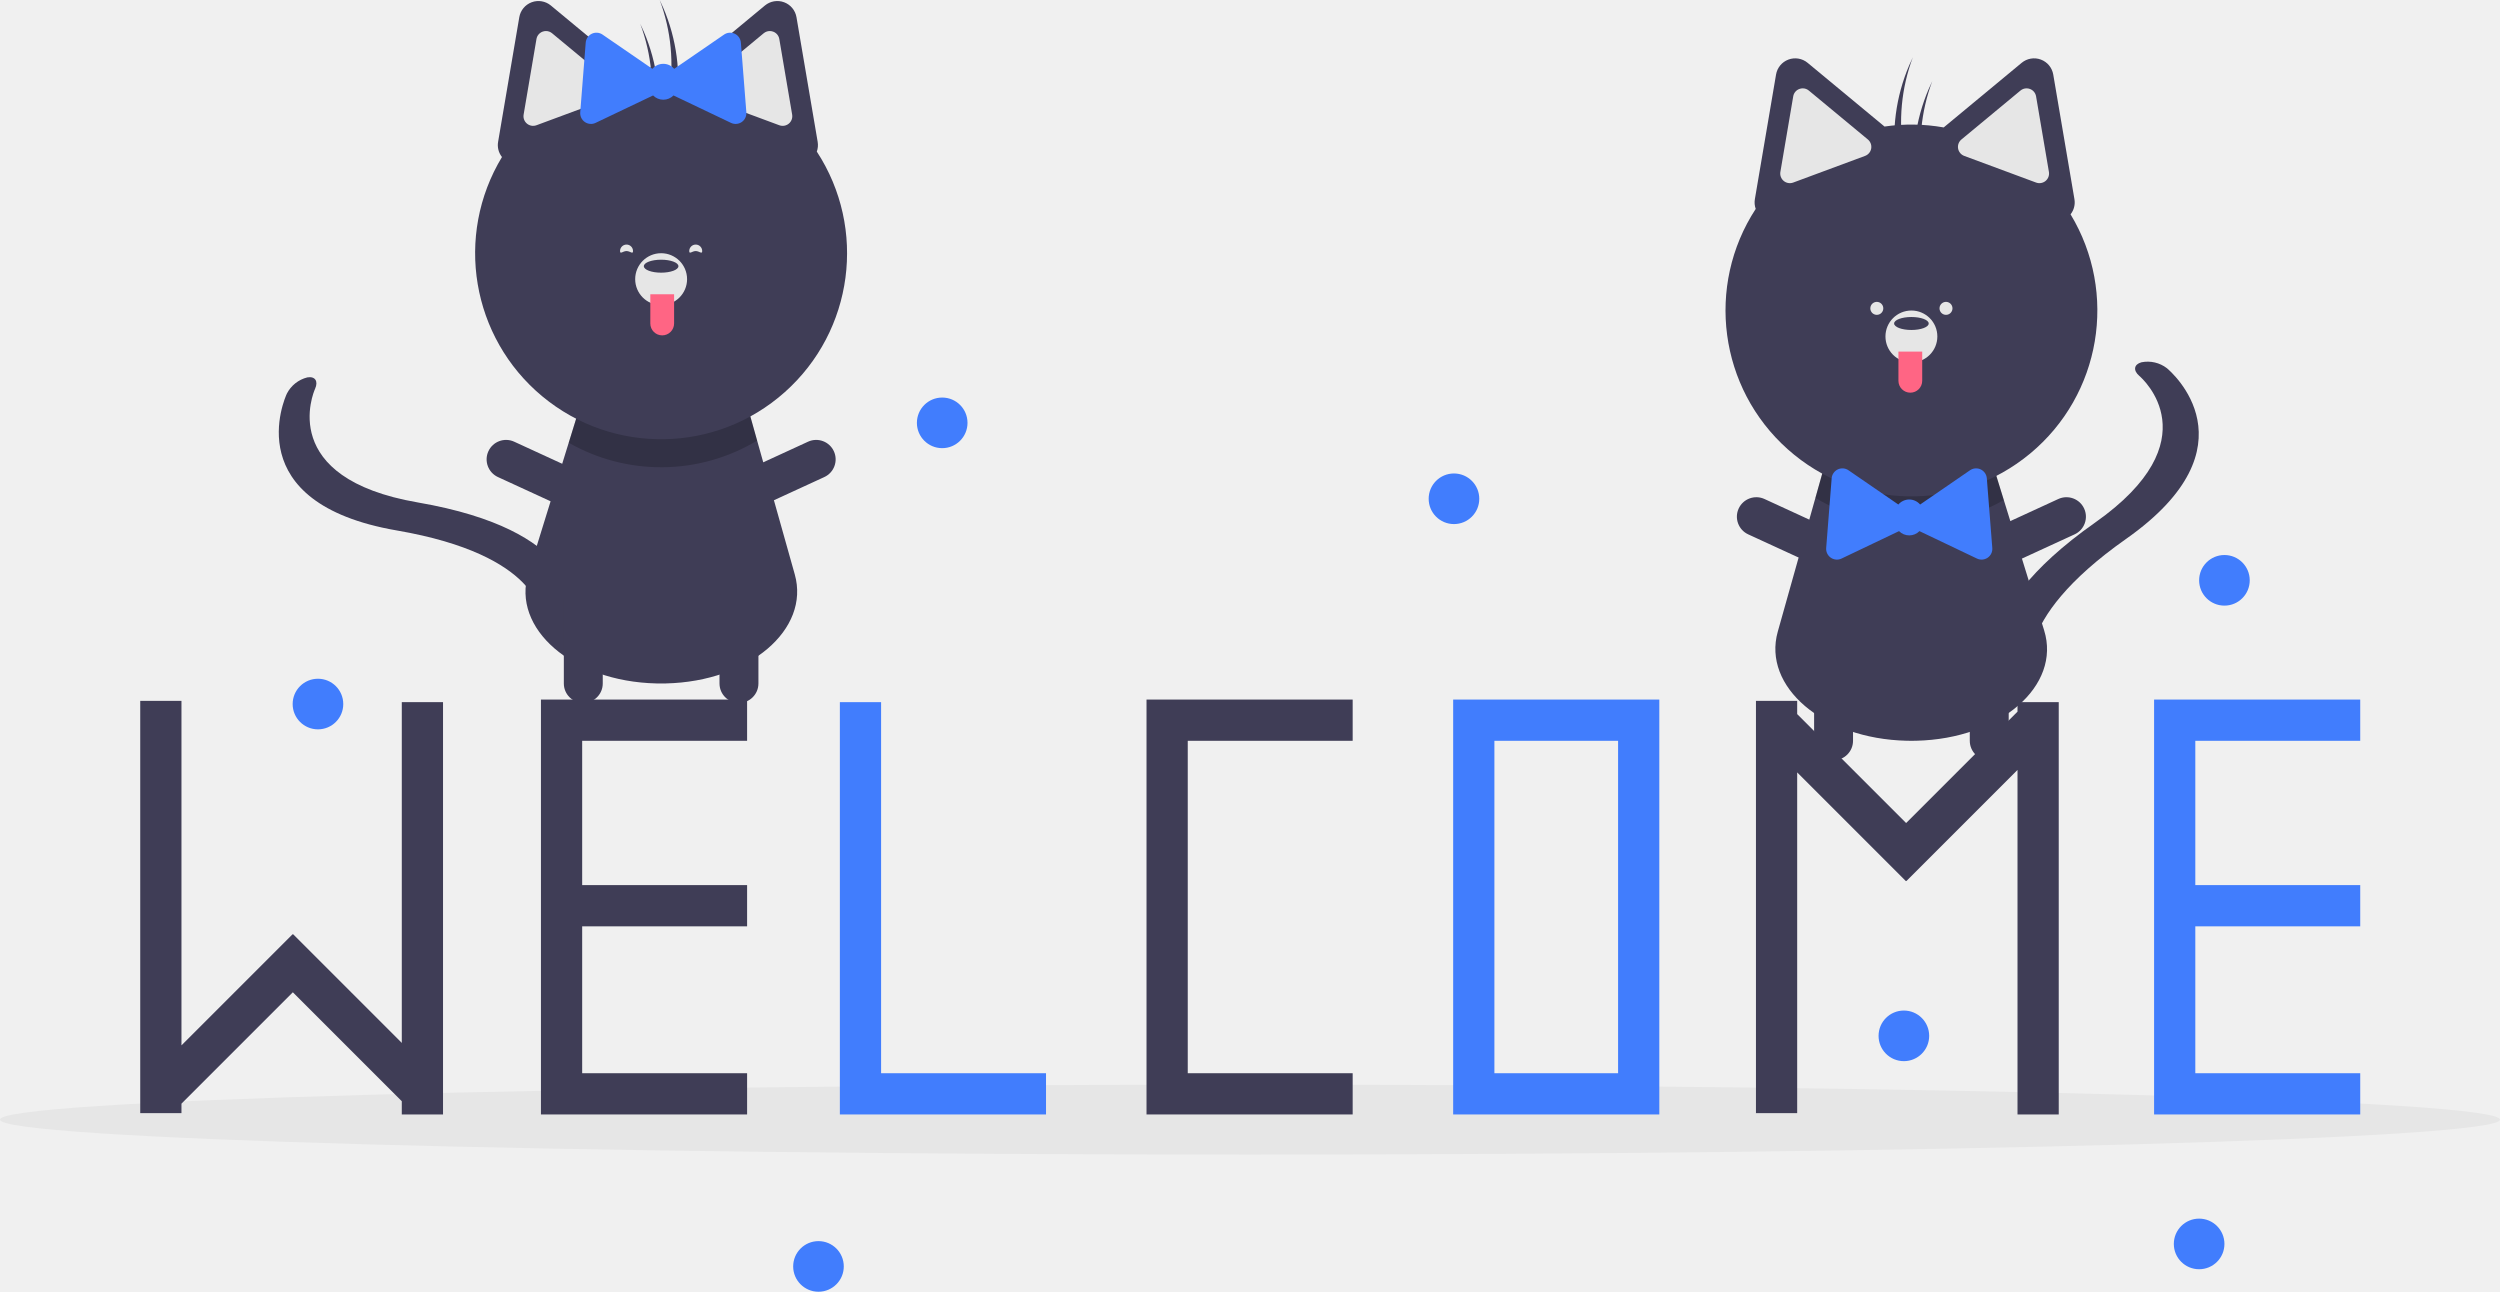
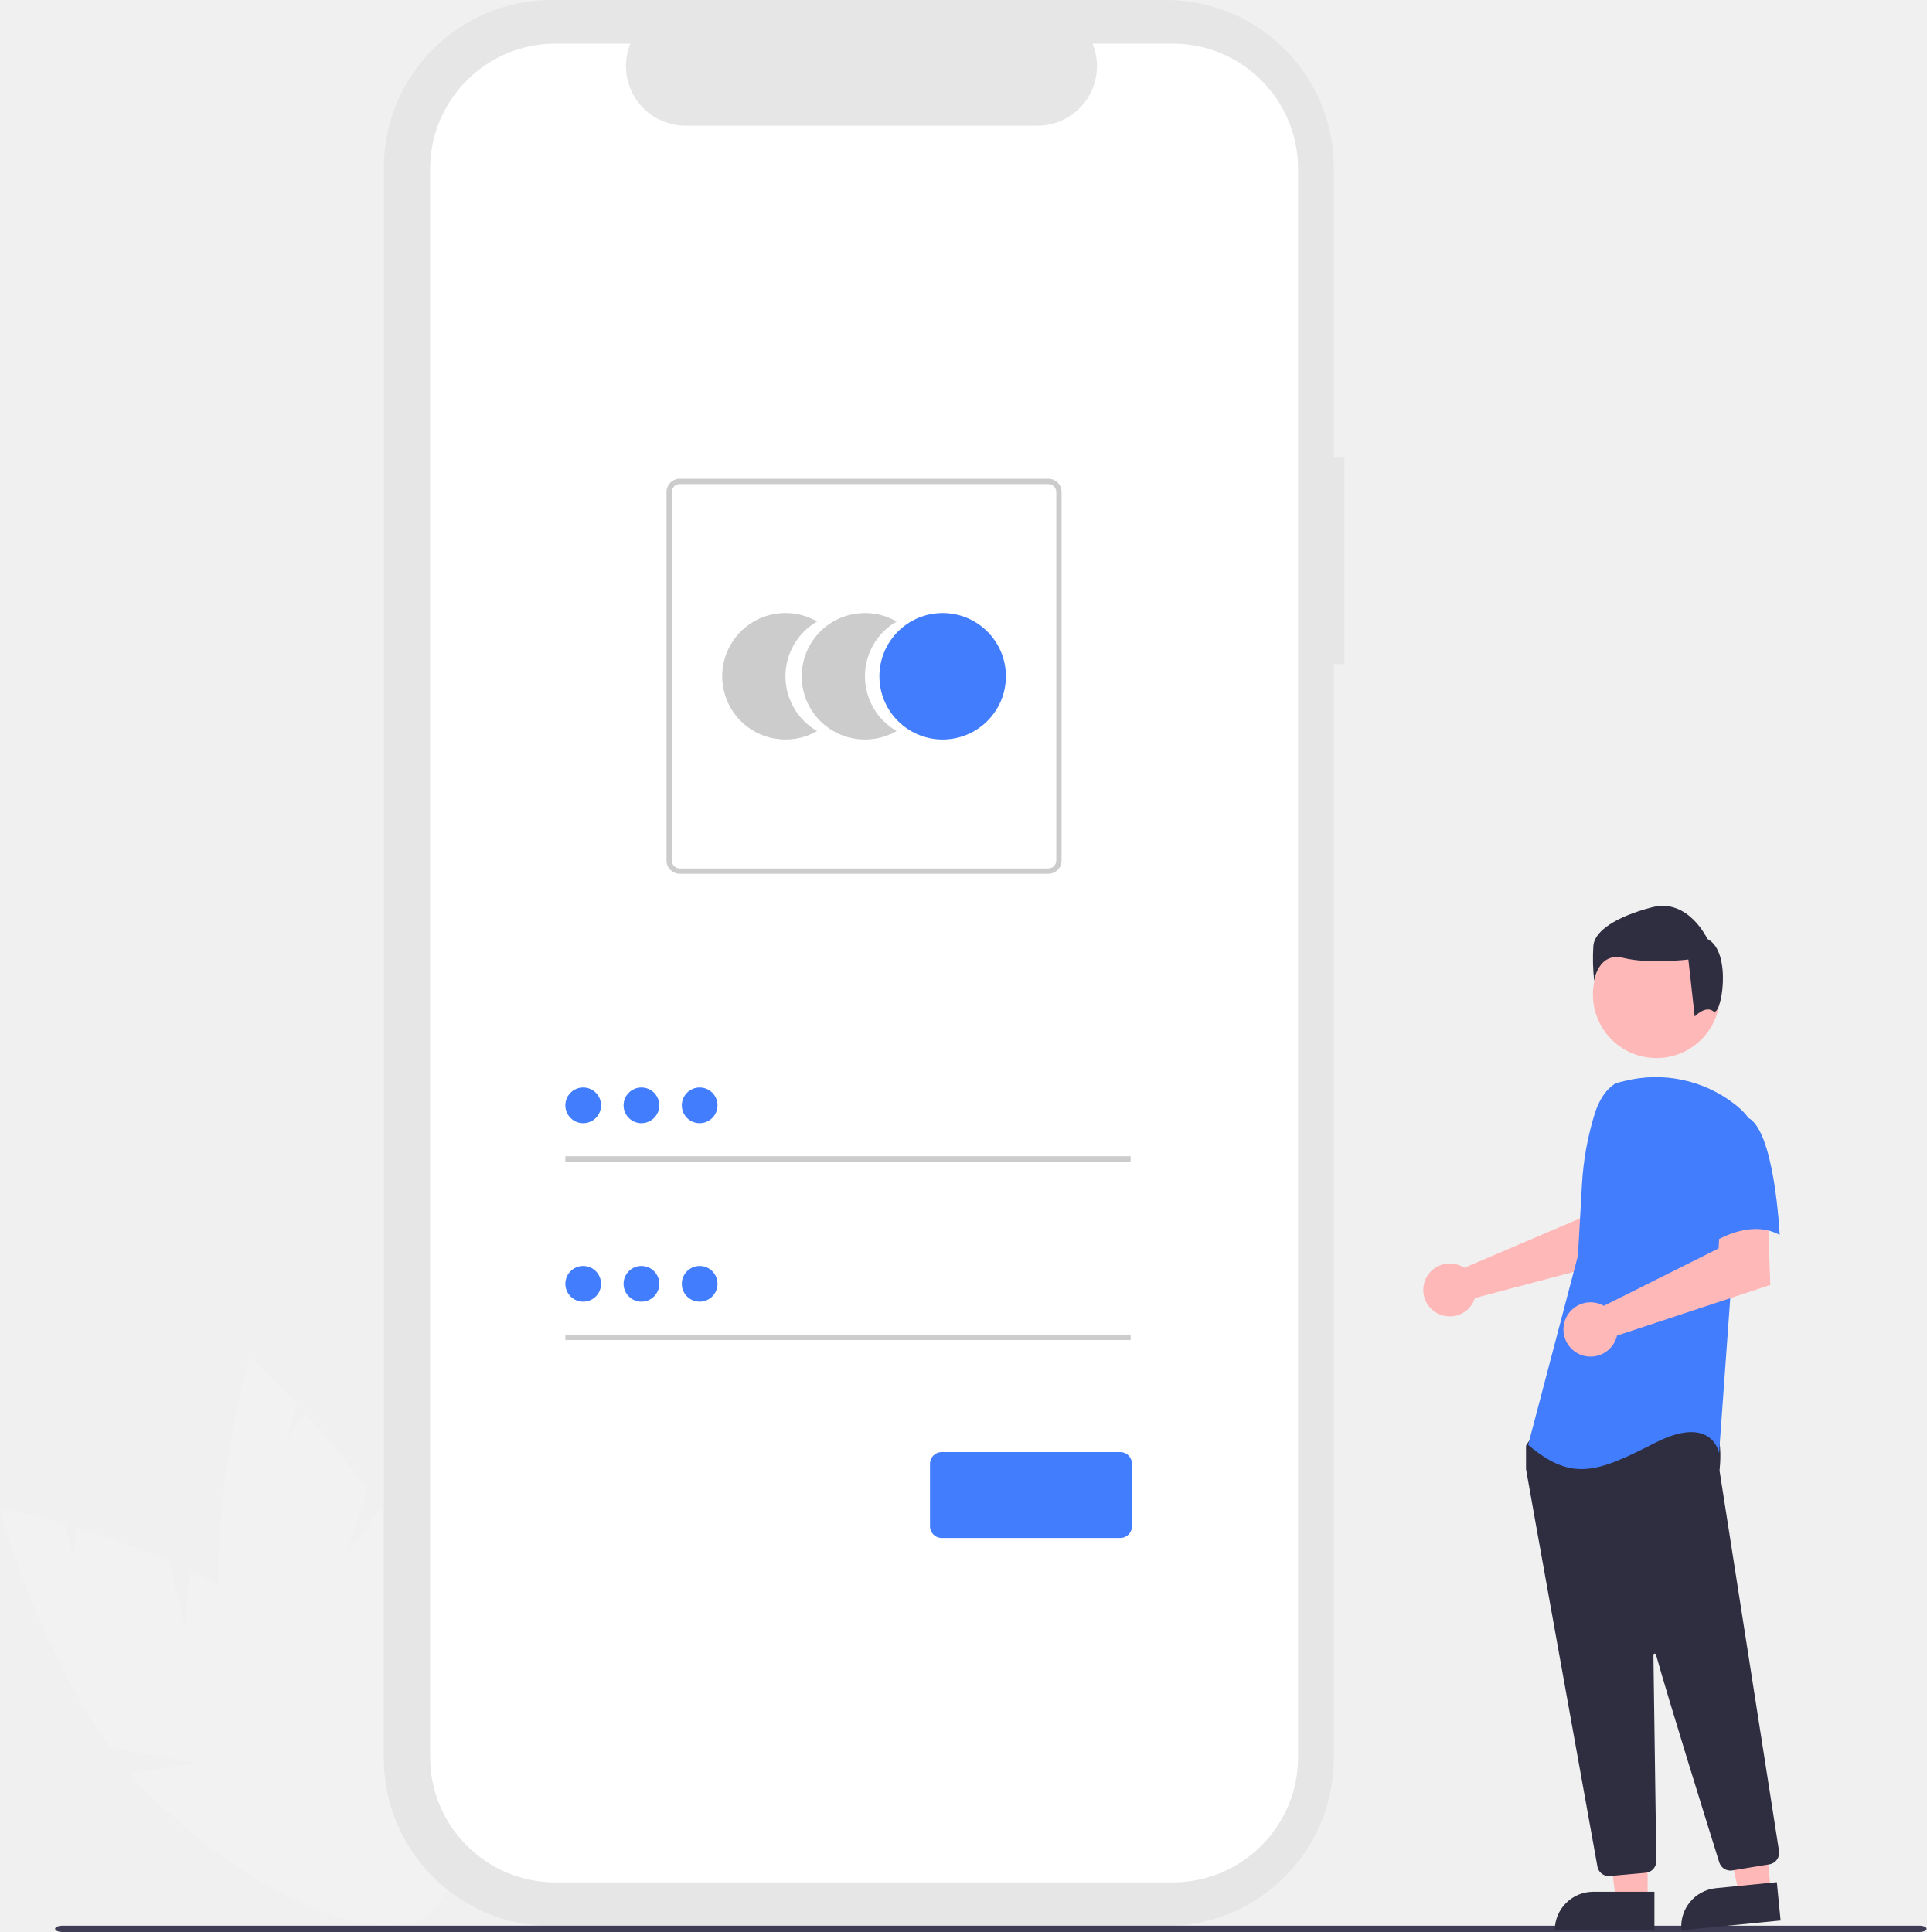
- <svg xmlns="http://www.w3.org/2000/svg" id="a767eac7-073f-42f5-be07-7b01228cc98c" data-name="Layer 1" width="889.076" height="459.38" viewBox="0 0 889.076 459.38">
-   <ellipse cx="444.538" cy="398.169" rx="444.538" ry="12.435" fill="#e6e6e6" />
-   <path d="M836.907,483.742c-.561.008-1.123.015-1.692.015s-1.13-.008-1.692-.015c-29.757-.677-51.326-19.269-45.836-38.777l13.387-47.589,3.383-12.041,59.976,1.023,3.645,11.78,14.348,46.366C888.502,464.119,866.934,483.065,836.907,483.742Z" transform="translate(-155.4622 -220.3102)" fill="#3f3d56" />
-   <path d="M868.079,398.137a66.201,66.201,0,0,1-67.004-.761l3.383-12.041,59.976,1.023Z" transform="translate(-155.4622 -220.3102)" opacity="0.2" />
-   <path d="M865.548,446.544c2.591-9.656,11.106-23.585,34.987-40.38,41.648-29.294,16.803-51.259,15.727-52.18-2.258-1.93-1.925-4.098.775-4.839a11.224,11.224,0,0,1,9.034,2.103c1.348,1.115,32.459,27.683-14.537,60.734-42.295,29.75-33.302,49.169-33.199,49.355,1.133,2.077-.684,3.739-4.063,3.716s-7.039-1.723-8.176-3.797C865.856,460.818,863.135,455.533,865.548,446.544Z" transform="translate(-155.4622 -220.3102)" fill="#3f3d56" />
-   <path d="M807.534,490.677a6.92,6.92,0,0,1-6.92-6.92V453.769a6.92,6.92,0,0,1,13.841,0v29.988A6.92,6.92,0,0,1,807.534,490.677Z" transform="translate(-155.4622 -220.3102)" fill="#3f3d56" />
-   <path d="M813.602,419.484a6.92,6.92,0,0,1-9.179,3.394l-27.243-12.534a6.92,6.92,0,0,1,5.785-12.574l27.243,12.534A6.92,6.92,0,0,1,813.602,419.484Z" transform="translate(-155.4622 -220.3102)" fill="#3f3d56" />
-   <path d="M856.829,419.484a6.92,6.92,0,0,0,9.179,3.394l27.243-12.534a6.92,6.92,0,0,0-5.785-12.574l-27.243,12.534A6.92,6.92,0,0,0,856.829,419.484Z" transform="translate(-155.4622 -220.3102)" fill="#3f3d56" />
-   <path d="M862.897,490.677a6.92,6.92,0,0,0,6.92-6.92V453.769a6.92,6.92,0,1,0-13.841,0v29.988A6.92,6.92,0,0,0,862.897,490.677Z" transform="translate(-155.4622 -220.3102)" fill="#3f3d56" />
-   <path d="M891.818,296.535a6.806,6.806,0,0,0,1.373-5.408l-3.766-22.157-3.766-22.157a6.913,6.913,0,0,0-11.226-4.164L857.127,256.988l-10.426,8.64a65.694,65.694,0,0,0-21.047-.317l-10.043-8.322-17.305-14.34a6.913,6.913,0,0,0-11.226,4.164l-3.766,22.157-3.766,22.157a6.844,6.844,0,0,0,.301,3.474,66.118,66.118,0,1,0,111.969,1.935Z" transform="translate(-155.4622 -220.3102)" fill="#3f3d56" />
-   <path d="M796.572,251.728a3.447,3.447,0,0,0-1.202.218,3.388,3.388,0,0,0-2.184,2.635L788.618,281.451a3.423,3.423,0,0,0,4.565,3.782l25.553-9.479a3.422,3.422,0,0,0,.993-5.844l-0-.001-20.985-17.39A3.392,3.392,0,0,0,796.572,251.728Z" transform="translate(-155.4622 -220.3102)" fill="#e6e6e6" />
-   <path d="M876.167,251.728a3.392,3.392,0,0,0-2.172.792l-20.986,17.391a3.422,3.422,0,0,0,.993,5.844l25.553,9.479a3.423,3.423,0,0,0,4.565-3.782l-4.567-26.87a3.388,3.388,0,0,0-2.184-2.635A3.447,3.447,0,0,0,876.167,251.728Z" transform="translate(-155.4622 -220.3102)" fill="#e6e6e6" />
-   <circle cx="679.753" cy="119.658" r="9.227" fill="#e6e6e6" />
-   <ellipse cx="679.753" cy="115.044" rx="6.151" ry="2.307" fill="#3f3d56" />
-   <path d="M675.14,125.04H683.598a0,0,0,0,1,0,0v10.38a4.229,4.229,0,0,1-4.229,4.229h0a4.229,4.229,0,0,1-4.229-4.229V125.04a0,0,0,0,1,0,0Z" fill="#ff6584" />
-   <path d="M835.729,240.69c-.444.92-.874,1.849-1.279,2.798a65.818,65.818,0,0,0-4.651,35.344c.866-1.256,1.776-2.565,2.701-3.888A65.775,65.775,0,0,1,835.729,240.69Z" transform="translate(-155.4622 -220.3102)" fill="#3f3d56" />
-   <path d="M842.649,249.148c-.444.92-.874,1.849-1.279,2.798A65.818,65.818,0,0,0,836.719,287.29c.866-1.256,1.776-2.565,2.701-3.888A65.775,65.775,0,0,1,842.649,249.148Z" transform="translate(-155.4622 -220.3102)" fill="#3f3d56" />
-   <path d="M863.985,415.199l-.975-12.398-.975-12.398a3.825,3.825,0,0,0-5.98-2.853l-10.25,7.043-7.485,5.143a5.095,5.095,0,0,0-7.749,0l-7.485-5.143L812.838,387.55a3.825,3.825,0,0,0-5.98,2.853l-.975,12.398-.975,12.398a3.825,3.825,0,0,0,5.461,3.752l11.224-5.355,9.223-4.4a5.101,5.101,0,0,0,7.262,0l9.223,4.4,11.224,5.355A3.825,3.825,0,0,0,863.985,415.199Z" transform="translate(-155.4622 -220.3102)" fill="#417dfd" />
-   <circle cx="667.451" cy="109.662" r="2.307" fill="#e6e6e6" />
-   <circle cx="692.056" cy="109.662" r="2.307" fill="#e6e6e6" />
-   <path d="M388.888,463.362c.561.008,1.123.015,1.692.015s1.13-.008,1.692-.015c29.757-.677,51.326-19.269,45.836-38.777l-13.387-47.589L421.336,364.955l-59.976,1.023-3.645,11.78-14.348,46.366C337.293,443.739,358.861,462.685,388.888,463.362Z" transform="translate(-155.4622 -220.3102)" fill="#3f3d56" />
-   <path d="M357.715,377.758a66.201,66.201,0,0,0,67.004-.761L421.336,364.955l-59.976,1.023Z" transform="translate(-155.4622 -220.3102)" opacity="0.2" />
-   <path d="M352.962,420.524c-6.473-7.619-20.13-16.565-48.9-21.526-50.177-8.656-37.121-39.139-36.542-40.432,1.215-2.711-.014-4.527-2.771-4.041a11.224,11.224,0,0,0-7.266,5.766c-.741,1.585-17.492,38.91,39.127,48.673,50.957,8.79,51.139,30.19,51.125,30.403-.136,2.362,2.218,3.087,5.263,1.62s5.625-4.569,5.765-6.931C358.791,433.557,358.99,427.616,352.962,420.524Z" transform="translate(-155.4622 -220.3102)" fill="#3f3d56" />
-   <path d="M418.261,470.298a6.92,6.92,0,0,0,6.92-6.92V433.389a6.92,6.92,0,0,0-13.841,0v29.988A6.92,6.92,0,0,0,418.261,470.298Z" transform="translate(-155.4622 -220.3102)" fill="#3f3d56" />
-   <path d="M412.193,399.105a6.92,6.92,0,0,0,9.179,3.394l27.243-12.534a6.92,6.92,0,1,0-5.785-12.574l-27.243,12.534A6.92,6.92,0,0,0,412.193,399.105Z" transform="translate(-155.4622 -220.3102)" fill="#3f3d56" />
-   <path d="M368.966,399.105a6.92,6.92,0,0,1-9.179,3.394l-27.243-12.534a6.92,6.92,0,1,1,5.785-12.574l27.243,12.534A6.92,6.92,0,0,1,368.966,399.105Z" transform="translate(-155.4622 -220.3102)" fill="#3f3d56" />
-   <path d="M362.898,470.298a6.92,6.92,0,0,1-6.92-6.92V433.389a6.92,6.92,0,0,1,13.841,0v29.988A6.92,6.92,0,0,1,362.898,470.298Z" transform="translate(-155.4622 -220.3102)" fill="#3f3d56" />
-   <path d="M445.947,274.221a6.844,6.844,0,0,0,.301-3.474l-3.766-22.157-3.766-22.157a6.913,6.913,0,0,0-11.226-4.164l-17.305,14.34L400.141,244.931a65.694,65.694,0,0,0-21.047.317l-10.426-8.64-17.305-14.34a6.913,6.913,0,0,0-11.226,4.164L336.37,248.59l-3.766,22.157a6.806,6.806,0,0,0,1.373,5.408,66.137,66.137,0,1,0,111.969-1.935Z" transform="translate(-155.4622 -220.3102)" fill="#3f3d56" />
-   <path d="M427.051,232.14,406.066,249.53l-0.0.001a3.422,3.422,0,0,0,.993,5.844l25.553,9.479a3.423,3.423,0,0,0,4.565-3.782l-4.567-26.87a3.388,3.388,0,0,0-2.184-2.635,3.447,3.447,0,0,0-1.202-.218A3.392,3.392,0,0,0,427.051,232.14Z" transform="translate(-155.4622 -220.3102)" fill="#e6e6e6" />
-   <path d="M348.427,231.566a3.388,3.388,0,0,0-2.184,2.635l-4.567,26.87a3.423,3.423,0,0,0,4.565,3.782l25.553-9.479a3.422,3.422,0,0,0,.993-5.844l-20.986-17.391a3.392,3.392,0,0,0-2.172-.792A3.447,3.447,0,0,0,348.427,231.566Z" transform="translate(-155.4622 -220.3102)" fill="#e6e6e6" />
-   <circle cx="235.117" cy="99.278" r="9.227" fill="#e6e6e6" />
-   <ellipse cx="235.117" cy="94.665" rx="6.151" ry="2.307" fill="#3f3d56" />
-   <path d="M390.964,324.971h0A4.229,4.229,0,0,1,395.193,329.2v10.38a0,0,0,0,1,0,0h-8.458a0,0,0,0,1,0,0V329.2A4.229,4.229,0,0,1,390.964,324.971Z" transform="translate(626.4652 444.2411) rotate(-180)" fill="#ff6584" />
-   <path d="M390.066,220.31c.444.92.874,1.849,1.279,2.798a65.818,65.818,0,0,1,4.651,35.344c-.866-1.256-1.776-2.565-2.701-3.888A65.775,65.775,0,0,0,390.066,220.31Z" transform="translate(-155.4622 -220.3102)" fill="#3f3d56" />
-   <path d="M383.146,228.768c.444.92.874,1.849,1.279,2.798a65.818,65.818,0,0,1,4.651,35.344c-.866-1.256-1.776-2.565-2.701-3.888A65.775,65.775,0,0,0,383.146,228.768Z" transform="translate(-155.4622 -220.3102)" fill="#3f3d56" />
-   <path d="M361.81,260.258l.975-12.398.975-12.398a3.825,3.825,0,0,1,5.98-2.853l10.25,7.043,7.485,5.143a5.095,5.095,0,0,1,7.749,0l7.485-5.143,10.25-7.043a3.825,3.825,0,0,1,5.98,2.853l.975,12.398.975,12.398a3.825,3.825,0,0,1-5.461,3.752L404.202,258.655l-9.223-4.4a5.101,5.101,0,0,1-7.262,0l-9.223,4.4L367.27,264.01A3.825,3.825,0,0,1,361.81,260.258Z" transform="translate(-155.4622 -220.3102)" fill="#417dfd" />
-   <path d="M400.575,309.592c0,1.274,1.033,0,2.307,0s2.307,1.274,2.307,0a2.307,2.307,0,0,0-4.614,0Z" transform="translate(-155.4622 -220.3102)" fill="#e6e6e6" />
-   <path d="M380.583,309.592c0,1.274-1.033,0-2.307,0s-2.307,1.274-2.307,0a2.307,2.307,0,0,1,4.614,0Z" transform="translate(-155.4622 -220.3102)" fill="#e6e6e6" />
-   <polygon points="481.05 263.451 481.05 248.788 407.736 248.788 407.736 249.705 407.736 263.451 407.736 381.67 407.736 396.333 422.399 396.333 481.05 396.333 481.05 381.67 422.399 381.67 422.399 263.451 481.05 263.451" fill="#3f3d56" />
-   <path d="M672.253,469.099V616.643h73.314V469.099Zm58.651,132.882h-43.988V483.761h43.988Z" transform="translate(-155.4622 -220.3102)" fill="#417dfd" />
-   <polygon points="313.344 381.67 313.344 249.705 298.681 249.705 298.681 381.67 298.681 396.333 313.344 396.333 371.995 396.333 371.995 381.67 313.344 381.67" fill="#417dfd" />
-   <polygon points="265.69 263.451 265.69 248.788 192.376 248.788 192.376 249.705 192.376 263.451 192.376 314.771 192.376 329.434 192.376 381.67 192.376 396.333 207.039 396.333 265.69 396.333 265.69 381.67 207.039 381.67 207.039 329.434 265.69 329.434 265.69 314.771 207.039 314.771 207.039 263.451 265.69 263.451" fill="#3f3d56" />
-   <polygon points="839.372 263.451 839.372 248.788 766.058 248.788 766.058 249.705 766.058 263.451 766.058 314.771 766.058 329.434 766.058 381.67 766.058 396.333 780.721 396.333 839.372 396.333 839.372 381.67 780.721 381.67 780.721 329.434 839.372 329.434 839.372 314.771 780.721 314.771 780.721 263.451 839.372 263.451" fill="#417dfd" />
-   <polygon points="142.889 249.705 142.889 370.89 104.228 332.23 104.14 332.319 104.058 332.237 64.535 371.76 64.535 249.247 49.872 249.247 49.872 395.875 64.535 395.875 64.535 392.496 104.147 352.884 142.889 391.627 142.889 396.333 157.552 396.333 157.552 249.705 142.889 249.705" fill="#3f3d56" />
-   <polygon points="717.488 249.705 717.488 253.083 677.876 292.695 639.133 253.953 639.133 249.247 624.47 249.247 624.47 395.875 639.133 395.875 639.133 274.689 677.794 313.35 677.883 313.261 677.964 313.342 717.488 273.819 717.488 396.333 732.15 396.333 732.15 249.705 717.488 249.705" fill="#3f3d56" />
-   <circle cx="335.076" cy="150.38" r="9" fill="#417dfd" />
-   <circle cx="113.076" cy="250.38" r="9" fill="#417dfd" />
-   <circle cx="291.076" cy="450.38" r="9" fill="#417dfd" />
-   <circle cx="517.076" cy="177.38" r="9" fill="#417dfd" />
-   <circle cx="782.076" cy="442.38" r="9" fill="#417dfd" />
-   <circle cx="791.076" cy="206.38" r="9" fill="#417dfd" />
-   <circle cx="677.076" cy="368.38" r="9" fill="#417dfd" />
+ <svg xmlns="http://www.w3.org/2000/svg" id="a87032b8-5b37-4b7e-a4d9-4dbfbe394641" data-name="Layer 1" width="744.848" height="747.077" viewBox="0 0 744.848 747.077">
+   <path id="fa3b9e12-7275-481e-bee9-64fd9595a50d" data-name="Path 1" d="M299.205,705.809l-6.56-25.872a335.967,335.967,0,0,0-35.643-12.788l-.828,12.024-3.358-13.247c-15.021-4.294-25.24-6.183-25.24-6.183s13.8,52.489,42.754,92.617l33.734,5.926-26.207,3.779a135.926,135.926,0,0,0,11.719,12.422c42.115,39.092,89.024,57.028,104.773,40.06s-5.625-62.412-47.74-101.5c-13.056-12.119-29.457-21.844-45.875-29.5Z" transform="translate(-227.576 -76.46149)" fill="#f2f2f2" />
+   <path id="bde08021-c30f-4979-a9d8-cb90b72b5ca2" data-name="Path 2" d="M361.591,677.706l7.758-25.538a335.94,335.94,0,0,0-23.9-29.371l-6.924,9.865,3.972-13.076c-10.641-11.436-18.412-18.335-18.412-18.335s-15.315,52.067-11.275,101.384l25.815,22.51-24.392-10.312a135.919,135.919,0,0,0,3.614,16.694c15.846,55.234,46.731,94.835,68.983,88.451s27.446-56.335,11.6-111.569c-4.912-17.123-13.926-33.926-24.023-48.965Z" transform="translate(-227.576 -76.46149)" fill="#f2f2f2" />
+   <path id="b3ac2088-de9b-4f7f-bc99-0ed9705c1a9d" data-name="Path 22" d="M747.327,253.445h-4.092v-112.1a64.883,64.883,0,0,0-64.883-64.883H440.845a64.883,64.883,0,0,0-64.883,64.883v615a64.883,64.883,0,0,0,64.883,64.883H678.352a64.883,64.883,0,0,0,64.882-64.883v-423.105h4.092Z" transform="translate(-227.576 -76.46149)" fill="#e6e6e6" />
+   <path id="b2715b96-3117-487c-acc0-20904544b5b7" data-name="Path 23" d="M680.97,93.335h-31a23.02,23.02,0,0,1-21.316,31.714H492.589a23.02,23.02,0,0,1-21.314-31.714H442.319a48.454,48.454,0,0,0-48.454,48.454v614.107a48.454,48.454,0,0,0,48.454,48.454H680.97a48.454,48.454,0,0,0,48.454-48.454h0V141.788a48.454,48.454,0,0,0-48.454-48.453Z" transform="translate(-227.576 -76.46149)" fill="#fff" />
+   <path id="b06d66ec-6c84-45dd-8c27-1263a6253192" data-name="Path 6" d="M531.234,337.965a24.437,24.437,0,0,1,12.23-21.174,24.45,24.45,0,1,0,0,42.345A24.434,24.434,0,0,1,531.234,337.965Z" transform="translate(-227.576 -76.46149)" fill="#ccc" />
+   <path id="e73810fe-4cf4-40cc-8c7c-ca544ce30bd4" data-name="Path 7" d="M561.971,337.965a24.436,24.436,0,0,1,12.23-21.174,24.45,24.45,0,1,0,0,42.345A24.434,24.434,0,0,1,561.971,337.965Z" transform="translate(-227.576 -76.46149)" fill="#ccc" />
+   <circle id="a4813fcf-056e-4514-bb8b-e6506f49341f" data-name="Ellipse 1" cx="364.434" cy="261.502" r="24.45" fill="#417dfd" />
+   <path id="bbe451c3-febc-41ba-8083-4c8307a2e73e" data-name="Path 8" d="M632.872,414.33h-142.5a5.123,5.123,0,0,1-5.117-5.117v-142.5a5.123,5.123,0,0,1,5.117-5.117h142.5a5.123,5.123,0,0,1,5.117,5.117v142.5A5.123,5.123,0,0,1,632.872,414.33Zm-142.5-150.686a3.073,3.073,0,0,0-3.07,3.07v142.5a3.073,3.073,0,0,0,3.07,3.07h142.5a3.073,3.073,0,0,0,3.07-3.07v-142.5a3.073,3.073,0,0,0-3.07-3.07Z" transform="translate(-227.576 -76.46149)" fill="#ccc" />
+   <rect id="bb28937d-932f-4fdf-befe-f406e51091fe" data-name="Rectangle 1" x="218.562" y="447.102" width="218.552" height="2.047" fill="#ccc" />
+   <circle id="fcef55fc-4968-45b2-93bb-1a1080c85fc7" data-name="Ellipse 2" cx="225.464" cy="427.42" r="6.902" fill="#417dfd" />
+   <rect id="ff33d889-4c74-4b91-85ef-b4882cc8fe76" data-name="Rectangle 2" x="218.562" y="516.118" width="218.552" height="2.047" fill="#ccc" />
+   <circle id="e8fa0310-b872-4adf-aedd-0c6eda09f3b8" data-name="Ellipse 3" cx="225.464" cy="496.437" r="6.902" fill="#417dfd" />
+   <path d="M660.69,671.172H591.622a4.505,4.505,0,0,1-4.5-4.5v-24.208a4.505,4.505,0,0,1,4.5-4.5h69.068a4.505,4.505,0,0,1,4.5,4.5v24.208A4.505,4.505,0,0,1,660.69,671.172Z" transform="translate(-227.576 -76.46149)" fill="#417dfd" />
+   <circle id="e12ee00d-aa4a-4413-a013-11d20b7f97f7" data-name="Ellipse 7" cx="247.978" cy="427.42" r="6.902" fill="#417dfd" />
+   <circle id="f58f497e-6949-45c8-be5f-eee2aa0f6586" data-name="Ellipse 8" cx="270.492" cy="427.42" r="6.902" fill="#417dfd" />
+   <circle id="b4d4939a-c6e6-4f4d-ba6c-e8b05485017d" data-name="Ellipse 9" cx="247.978" cy="496.437" r="6.902" fill="#417dfd" />
+   <circle id="aff120b1-519b-4e96-ac87-836aa55663de" data-name="Ellipse 10" cx="270.492" cy="496.437" r="6.902" fill="#417dfd" />
+   <path id="f1094013-1297-477a-ac57-08eac07c4bd5" data-name="Path 88" d="M969.642,823.539H251.656c-1.537,0-2.782-.546-2.782-1.218s1.245-1.219,2.782-1.219H969.642c1.536,0,2.782.546,2.782,1.219S971.178,823.539,969.642,823.539Z" transform="translate(-227.576 -76.46149)" fill="#3f3d56" />
+   <path d="M792.253,565.923a10.094,10.094,0,0,1,1.411.787l44.852-19.143,1.601-11.815,17.922-.11-1.059,27.098-59.2,15.656a10.608,10.608,0,0,1-.447,1.208,10.235,10.235,0,1,1-5.079-13.682Z" transform="translate(-227.576 -76.46149)" fill="#ffb8b8" />
+   <polygon points="636.98 735.021 624.72 735.021 618.888 687.733 636.982 687.734 636.98 735.021" fill="#ffb8b8" />
+   <path d="M615.963,731.518h23.644a0,0,0,0,1,0,0v14.887a0,0,0,0,1,0,0H601.076a0,0,0,0,1,0,0v0A14.887,14.887,0,0,1,615.963,731.518Z" fill="#2f2e41" />
+   <polygon points="684.66 731.557 672.459 732.759 662.018 686.271 680.025 684.497 684.66 731.557" fill="#ffb8b8" />
+   <path d="M891.686,806.128h23.644a0,0,0,0,1,0,0v14.887a0,0,0,0,1,0,0H876.799a0,0,0,0,1,0,0v0A14.887,14.887,0,0,1,891.686,806.128Z" transform="translate(-303.0087 15.2906) rotate(-5.62529)" fill="#2f2e41" />
+   <circle cx="640.393" cy="384.574" r="24.561" fill="#ffb8b8" />
+   <path d="M849.556,801.919a4.471,4.471,0,0,1-4.415-3.697c-6.346-35.226-27.088-150.405-27.584-153.596a1.427,1.427,0,0,1-.016-.222v-8.588a1.489,1.489,0,0,1,.279-.872l2.74-3.838a1.478,1.478,0,0,1,1.144-.625c15.622-.732,66.784-2.879,69.256.209h0c2.482,3.104,1.605,12.507,1.404,14.36l.01.193,22.985,146.995a4.512,4.512,0,0,1-3.715,5.135l-14.356,2.365a4.521,4.521,0,0,1-5.025-3.093c-4.44-14.188-19.329-61.918-24.489-80.387a.499.499,0,0,0-.98.139c.258,17.605.881,62.523,1.096,78.037l.023,1.671a4.518,4.518,0,0,1-4.093,4.536l-13.844,1.258C849.836,801.914,849.695,801.919,849.556,801.919Z" transform="translate(-227.576 -76.46149)" fill="#2f2e41" />
+   <path id="ae7af94f-88d7-4204-9f07-e3651de85c05" data-name="Path 99" d="M852.381,495.254c-4.286,2.548-6.851,7.23-8.323,11.995a113.681,113.681,0,0,0-4.884,27.159l-1.556,27.6-19.255,73.17c16.689,14.121,26.315,10.912,48.78-.639s25.032,3.851,25.032,3.851l4.492-62.258,6.418-68.032a30.164,30.164,0,0,0-4.861-4.674,49.658,49.658,0,0,0-42.442-8.995Z" transform="translate(-227.576 -76.46149)" fill="#417dfd" />
+   <path d="M846.127,580.7a10.526,10.526,0,0,1,1.501.704l44.348-22.197.736-12.026,18.294-1.261.98,27.413L852.72,592.932a10.496,10.496,0,1,1-6.593-12.232Z" transform="translate(-227.576 -76.46149)" fill="#ffb8b8" />
+   <path id="a6768b0e-63d0-4b31-8462-9b2e0b00f0fd" data-name="Path 101" d="M902.766,508.412c10.912,3.851,12.834,45.574,12.834,45.574-12.837-7.06-28.241,4.493-28.241,4.493s-3.209-10.912-7.06-25.032a24.53,24.53,0,0,1,5.134-23.106S891.854,504.558,902.766,508.412Z" transform="translate(-227.576 -76.46149)" fill="#417dfd" />
+   <path id="bfd7963f-0cf8-4885-9d3a-2c00bccda2e3" data-name="Path 102" d="M889.991,467.531c-3.06-2.448-7.235,2.002-7.235,2.002l-2.448-22.033s-15.301,1.833-25.093-.612-11.323,8.875-11.323,8.875a78.58,78.58,0,0,1-.306-13.771c.612-5.508,8.568-11.017,22.645-14.689S887.652,439.543,887.652,439.543C897.445,444.439,893.051,469.979,889.991,467.531Z" transform="translate(-227.576 -76.46149)" fill="#2f2e41" />
</svg>
